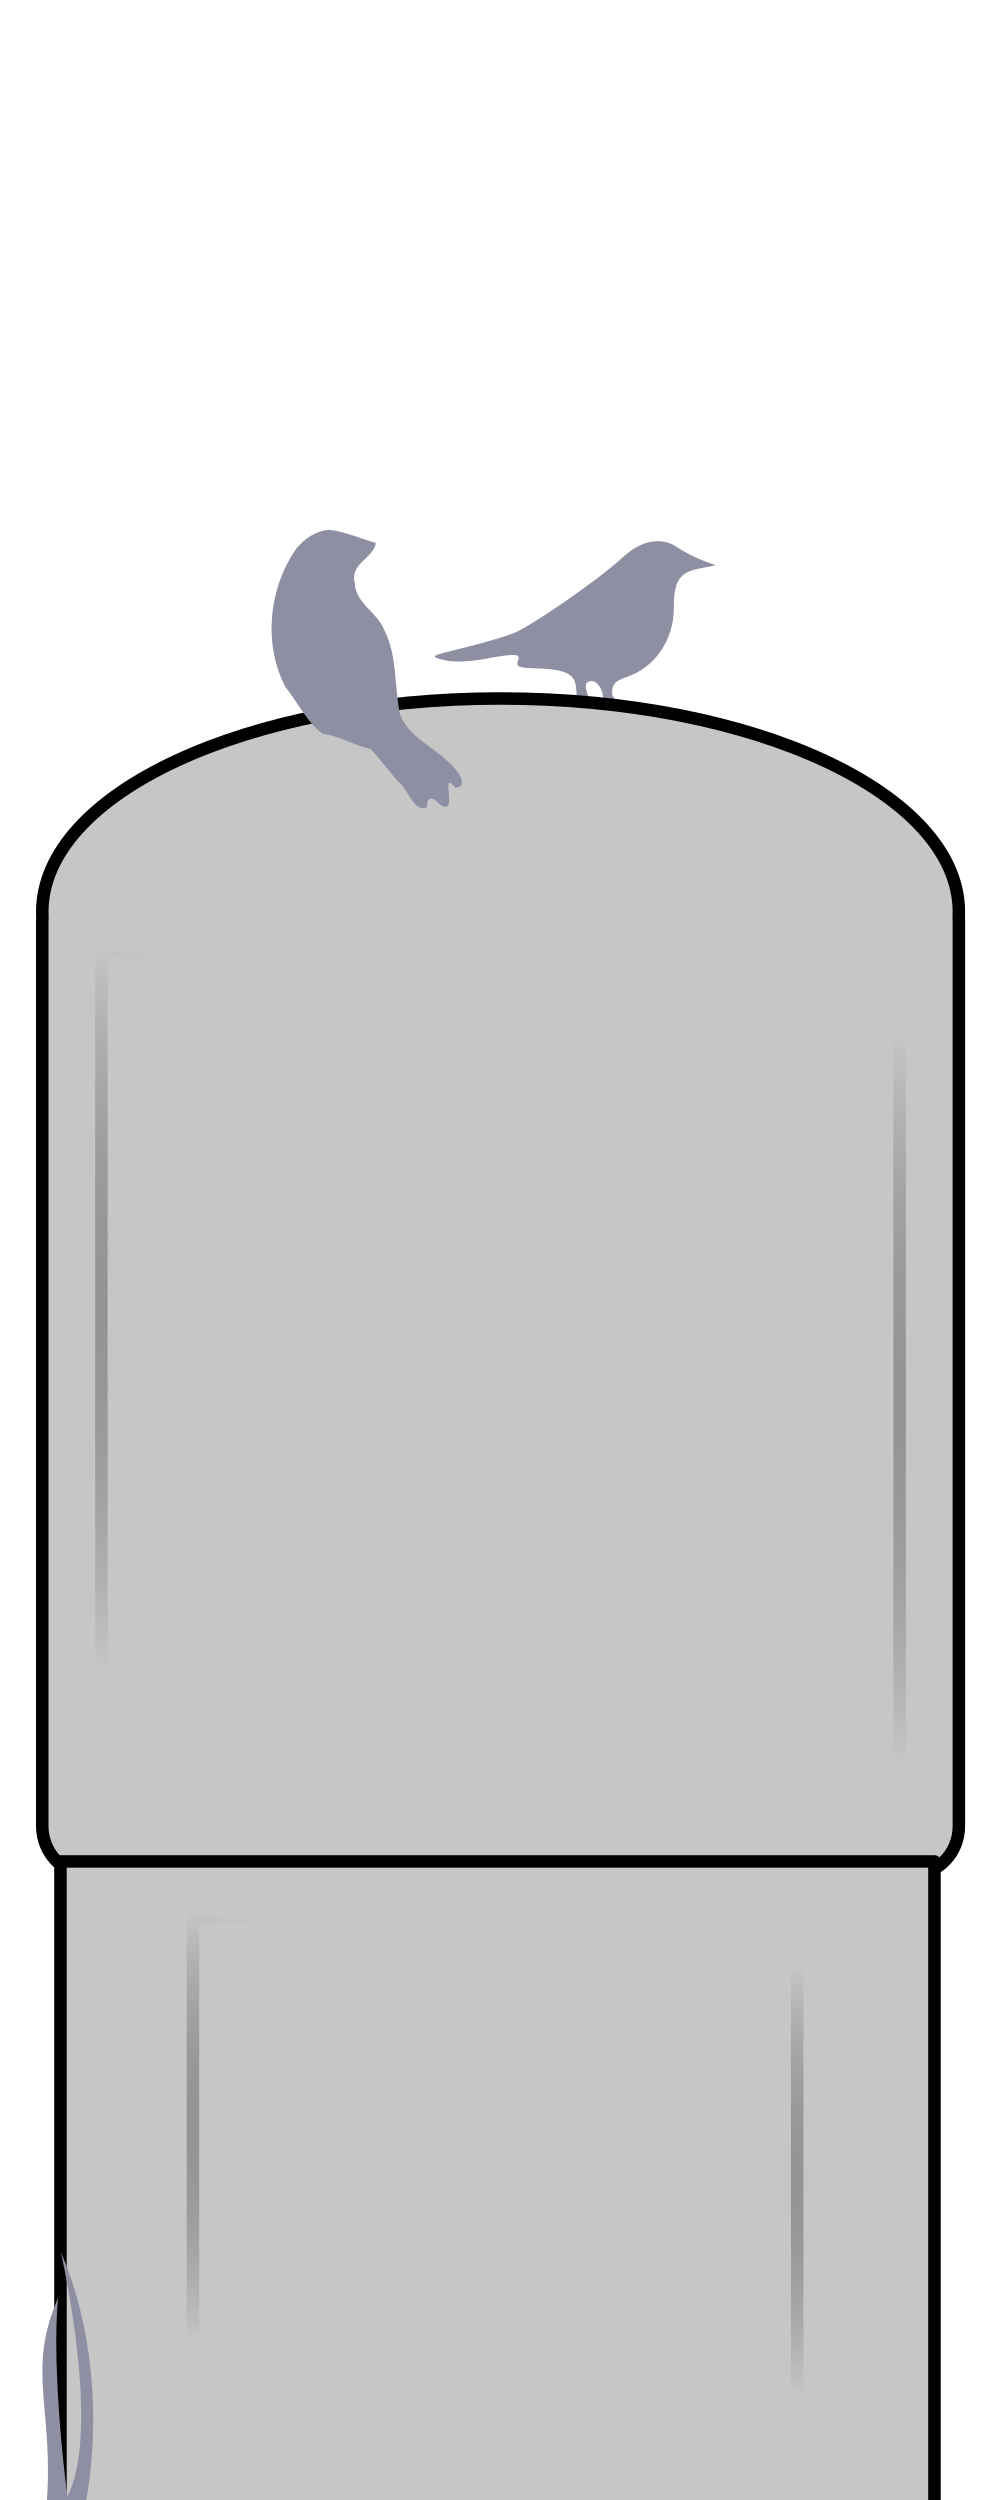
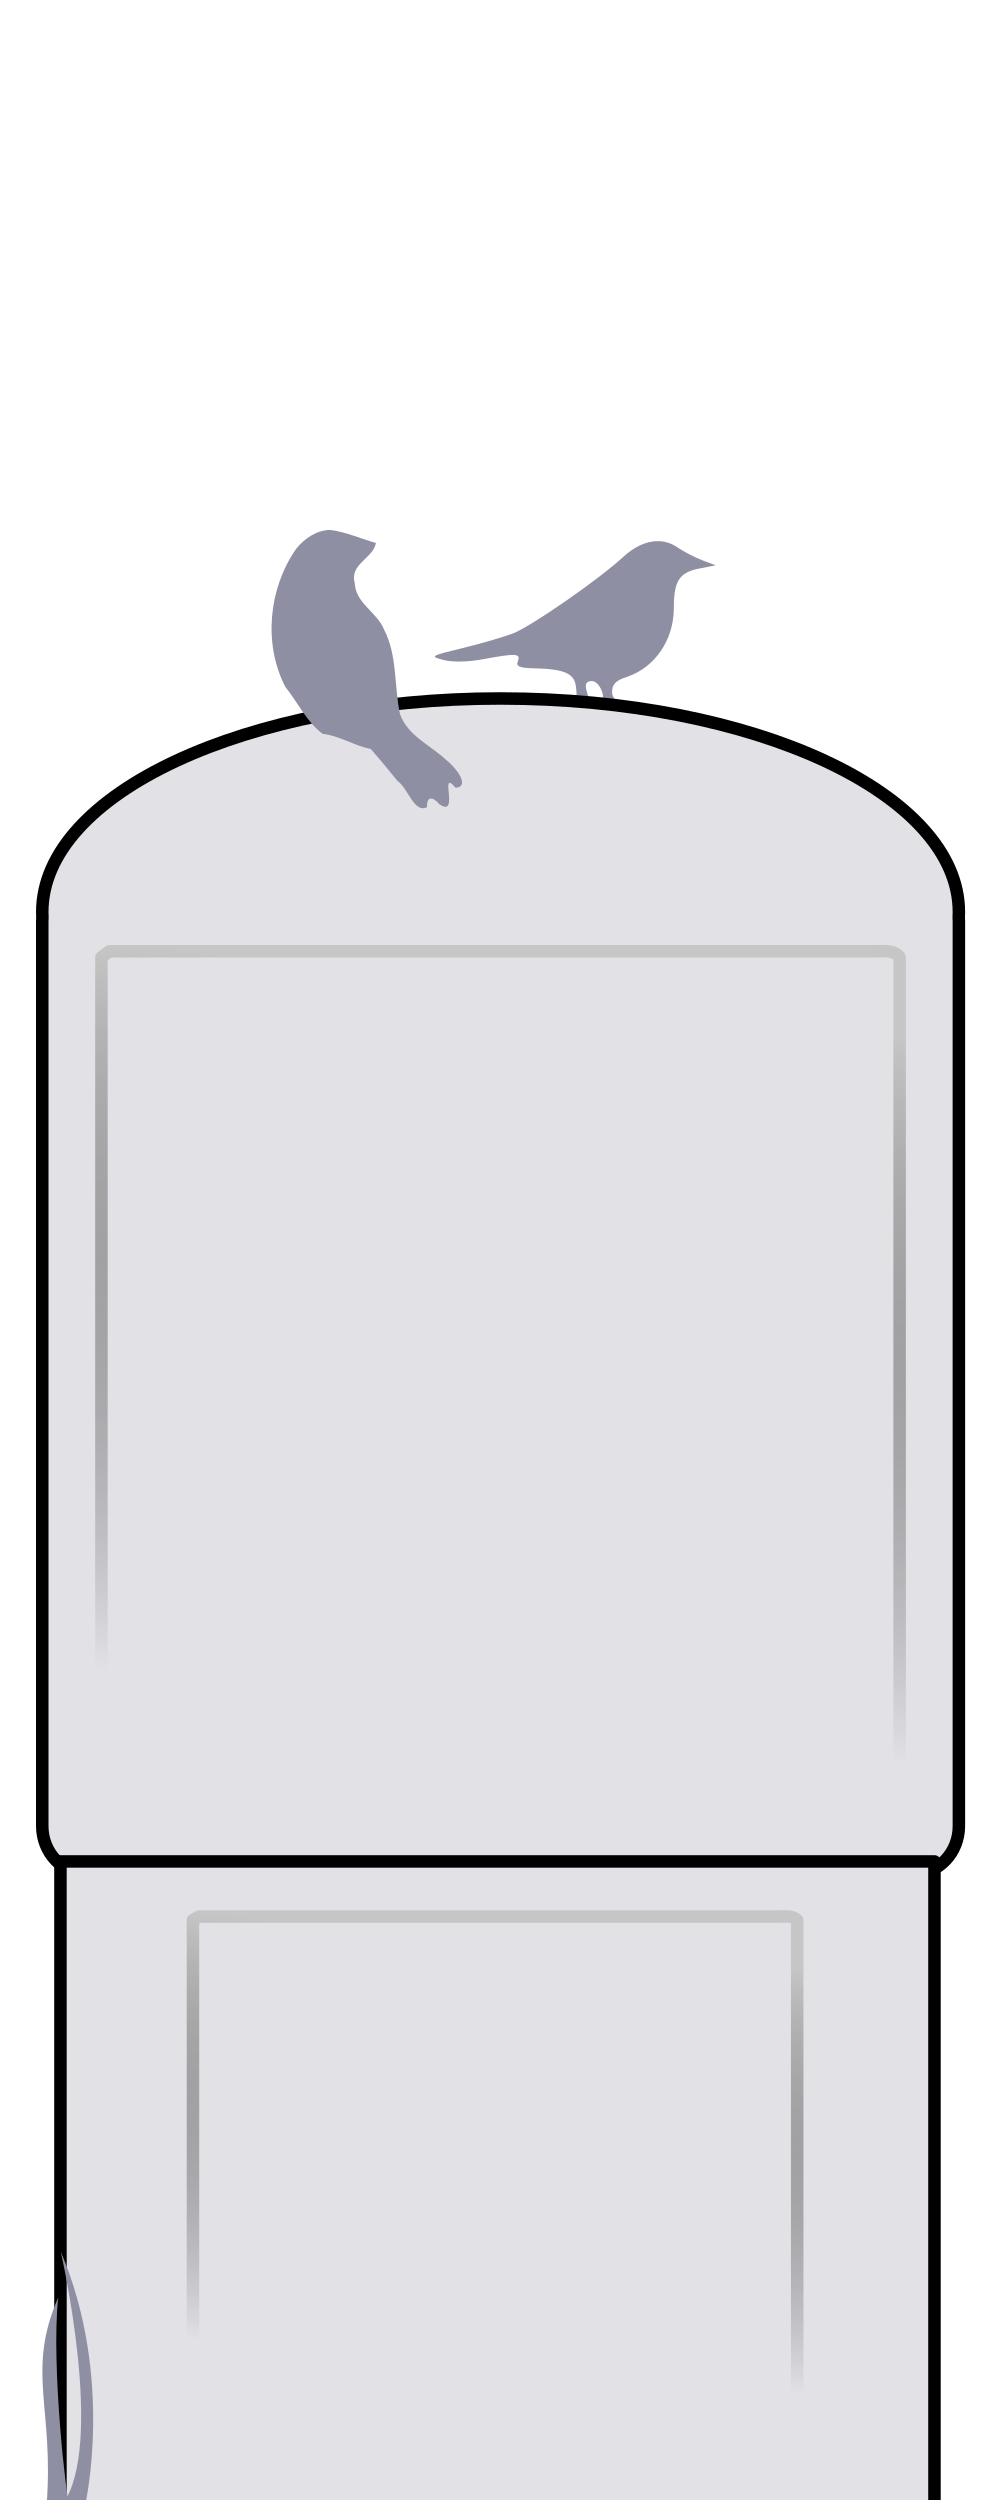
<svg xmlns="http://www.w3.org/2000/svg" xmlns:xlink="http://www.w3.org/1999/xlink" id="svg8" version="1.1" viewBox="0 0 60 150" height="150mm" width="60mm">
  <defs id="defs2">
    <linearGradient id="linearGradient2204">
      <stop id="stop2200" offset="0" style="stop-color:#c6c6c6;stop-opacity:1" />
      <stop id="stop2202" offset="1" style="stop-color:#000000;stop-opacity:0;" />
    </linearGradient>
    <linearGradient gradientTransform="matrix(0.9005332,0,0,1,2.988108,0)" gradientUnits="userSpaceOnUse" y2="103.141" x2="31.138" y1="59.923" x1="35.68" id="linearGradient2206" xlink:href="#linearGradient2204" />
    <linearGradient gradientTransform="matrix(0.6816897,0,0,0.587906,9.2332,81.43897)" xlink:href="#linearGradient2204" id="linearGradient2206-2" x1="35.68" y1="59.923" x2="31.138" y2="103.141" gradientUnits="userSpaceOnUse" />
  </defs>
  <g id="layer1">
    <path id="path4778" style="fill:#8f8fa4;stroke-width:0.75;stroke-miterlimit:4;stroke-dasharray:none" d="m 39.475,32.469 c -0.678,-0.004 -1.402,0.317 -2.082,0.946 -1.462,1.353 -5.547,4.187 -6.622,4.594 -0.582,0.221 -1.951,0.618 -3.043,0.882 -1.916,0.464 -1.955,0.489 -1.112,0.71 0.525,0.138 1.467,0.119 2.364,-0.047 1.998,-0.369 2.273,-0.353 2.091,0.121 -0.12,0.312 0.086,0.403 0.964,0.423 1.835,0.043 2.429,0.304 2.523,1.108 0.058,0.499 0.079,1.026 -0.047,1.16 -0.128,-0.082 1.891,-0.06 2.802,-0.006 -0.384,-0.326 -0.595,-0.562 -0.589,-0.828 0,-0.474 0.214,-0.696 0.883,-0.917 1.68,-0.554 2.822,-2.22 2.822,-4.116 0,-1.64 0.324,-2.15 1.514,-2.384 l 0.999,-0.196 -0.794,-0.298 c -0.437,-0.164 -1.123,-0.521 -1.524,-0.793 -0.353,-0.239 -0.743,-0.358 -1.149,-0.36 z m -3.969,8.396 c 0.347,0 0.69,0.537 0.69,1.08 0,0.411 -0.727,0.268 -0.898,-0.176 -0.25,-0.652 -0.192,-0.904 0.208,-0.904 z" />
-     <path d="m 30.034,41.908 c -15.234,0 -27.498,5.715 -27.498,12.814 0,0.113 0.003,0.225 0.009,0.337 -0.004,0.066 -0.009,0.131 -0.009,0.198 v 54.307 c 0,1.592 1.211,2.873 2.716,2.873 H 54.817 c 1.505,0 2.716,-1.281 2.716,-2.873 V 55.258 c 0,-0.067 -0.005,-0.133 -0.009,-0.198 0.006,-0.112 0.009,-0.224 0.009,-0.337 0,-7.099 -12.264,-12.814 -27.498,-12.814 z" style="fill:#c6c6c6;fill-opacity:1;stroke:#000000;stroke-width:0.75;stroke-linecap:butt;stroke-linejoin:round;stroke-miterlimit:4;stroke-dasharray:none;stroke-opacity:1" id="rect2035" />
-     <rect ry="0" y="111.685" x="3.627" height="41.535" width="52.441" id="rect1794" style="fill:#c6c6c6;fill-opacity:1;stroke:#000000;stroke-width:0.75;stroke-linecap:butt;stroke-linejoin:round;stroke-miterlimit:4;stroke-dasharray:none;stroke-opacity:1" rx="0" />
+     <path d="m 30.034,41.908 c -15.234,0 -27.498,5.715 -27.498,12.814 0,0.113 0.003,0.225 0.009,0.337 -0.004,0.066 -0.009,0.131 -0.009,0.198 v 54.307 c 0,1.592 1.211,2.873 2.716,2.873 H 54.817 c 1.505,0 2.716,-1.281 2.716,-2.873 V 55.258 c 0,-0.067 -0.005,-0.133 -0.009,-0.198 0.006,-0.112 0.009,-0.224 0.009,-0.337 0,-7.099 -12.264,-12.814 -27.498,-12.814 z" style="fill:#e2e1e6;fill-opacity:1;stroke:#000000;stroke-width:0.75;stroke-linecap:butt;stroke-linejoin:round;stroke-miterlimit:4;stroke-dasharray:none;stroke-opacity:1" id="rect2035" />
+     <rect ry="0" y="111.685" x="3.627" height="41.535" width="52.441" id="rect1794" style="fill:#e2e1e6;fill-opacity:1;stroke:#000000;stroke-width:0.75;stroke-linecap:butt;stroke-linejoin:round;stroke-miterlimit:4;stroke-dasharray:none;stroke-opacity:1" rx="0" />
    <path d="m 6.086,57.43 c 0,16.879 0,33.758 0,50.636 0.319,0.423 0.902,0.372 1.467,0.354 15.316,0 30.632,0 45.948,0 0.57,-0.237 0.501,-0.671 0.477,-1.09 0,-16.633 0,-33.267 0,-49.9 -0.319,-0.423 -0.902,-0.372 -1.467,-0.354 -15.316,0 -30.632,0 -45.948,0 -0.159,0.118 -0.318,0.236 -0.477,0.354 z" style="fill:none;fill-opacity:1;stroke:url(#linearGradient2206);stroke-width:0.75;stroke-linecap:butt;stroke-linejoin:round;stroke-miterlimit:4;stroke-dasharray:none;stroke-opacity:1" id="rect866" />
    <path id="path5216" d="m 3.725,150.3 c 2.623,-3.488 -0.083,-15.209 -0.083,-15.209 3.224,7.561 1.475,15.171 1.475,15.171 z" style="fill:#8f8fa4;fill-opacity:1;stroke:none;stroke-width:0.75;stroke-linecap:butt;stroke-linejoin:miter;stroke-miterlimit:4;stroke-dasharray:none;stroke-opacity:1" />
    <path id="path5220" d="m 2.791,150.354 c 0.473,-5.882 -1.237,-8.045 0.701,-12.499 -0.445,4.161 0.532,12.369 0.669,12.466 z" style="fill:#8f8fa4;fill-opacity:1;stroke:none;stroke-width:0.75;stroke-linecap:butt;stroke-linejoin:miter;stroke-miterlimit:4;stroke-dasharray:none;stroke-opacity:1" />
    <path d="m 19.806,31.797 c 0.92,0.101 2.017,0.588 2.75,0.78 -0.161,0.934 -1.6,1.254 -1.27,2.414 0.053,1.217 1.335,1.729 1.752,2.772 0.821,1.576 0.6,3.403 0.963,5.085 0.456,1.299 1.844,1.87 2.786,2.765 0.442,0.315 1.509,1.575 0.548,1.655 -1.047,-1.239 0.284,1.842 -0.967,0.988 -0.375,-0.437 -0.771,-0.533 -0.746,0.174 -0.778,0.392 -1.139,-1.145 -1.765,-1.564 -0.529,-0.651 -1.06,-1.302 -1.617,-1.93 -0.983,-0.186 -1.846,-0.786 -2.886,-0.907 -0.95,-0.712 -1.489,-1.886 -2.24,-2.825 -1.33,-2.59 -0.995,-5.916 0.661,-8.283 0.498,-0.614 1.219,-1.11 2.034,-1.127 z" style="fill:#8f8fa4;stroke-width:0.75;stroke-miterlimit:4;stroke-dasharray:none" id="path3488" />
    <path id="rect866-8" style="fill:none;fill-opacity:1;stroke:url(#linearGradient2206-2);stroke-width:0.75;stroke-linecap:butt;stroke-linejoin:round;stroke-miterlimit:4;stroke-dasharray:none;stroke-opacity:1" d="m 11.578,115.202 c 0,9.923 0,19.846 0,29.769 0.241,0.249 0.683,0.219 1.111,0.208 11.594,0 23.188,0 34.782,0 0.431,-0.139 0.379,-0.394 0.361,-0.641 0,-9.779 0,-19.558 0,-29.337 -0.241,-0.249 -0.683,-0.219 -1.111,-0.208 -11.594,0 -23.188,0 -34.782,0 -0.12,0.069 -0.241,0.139 -0.361,0.208 z" />
  </g>
</svg>
